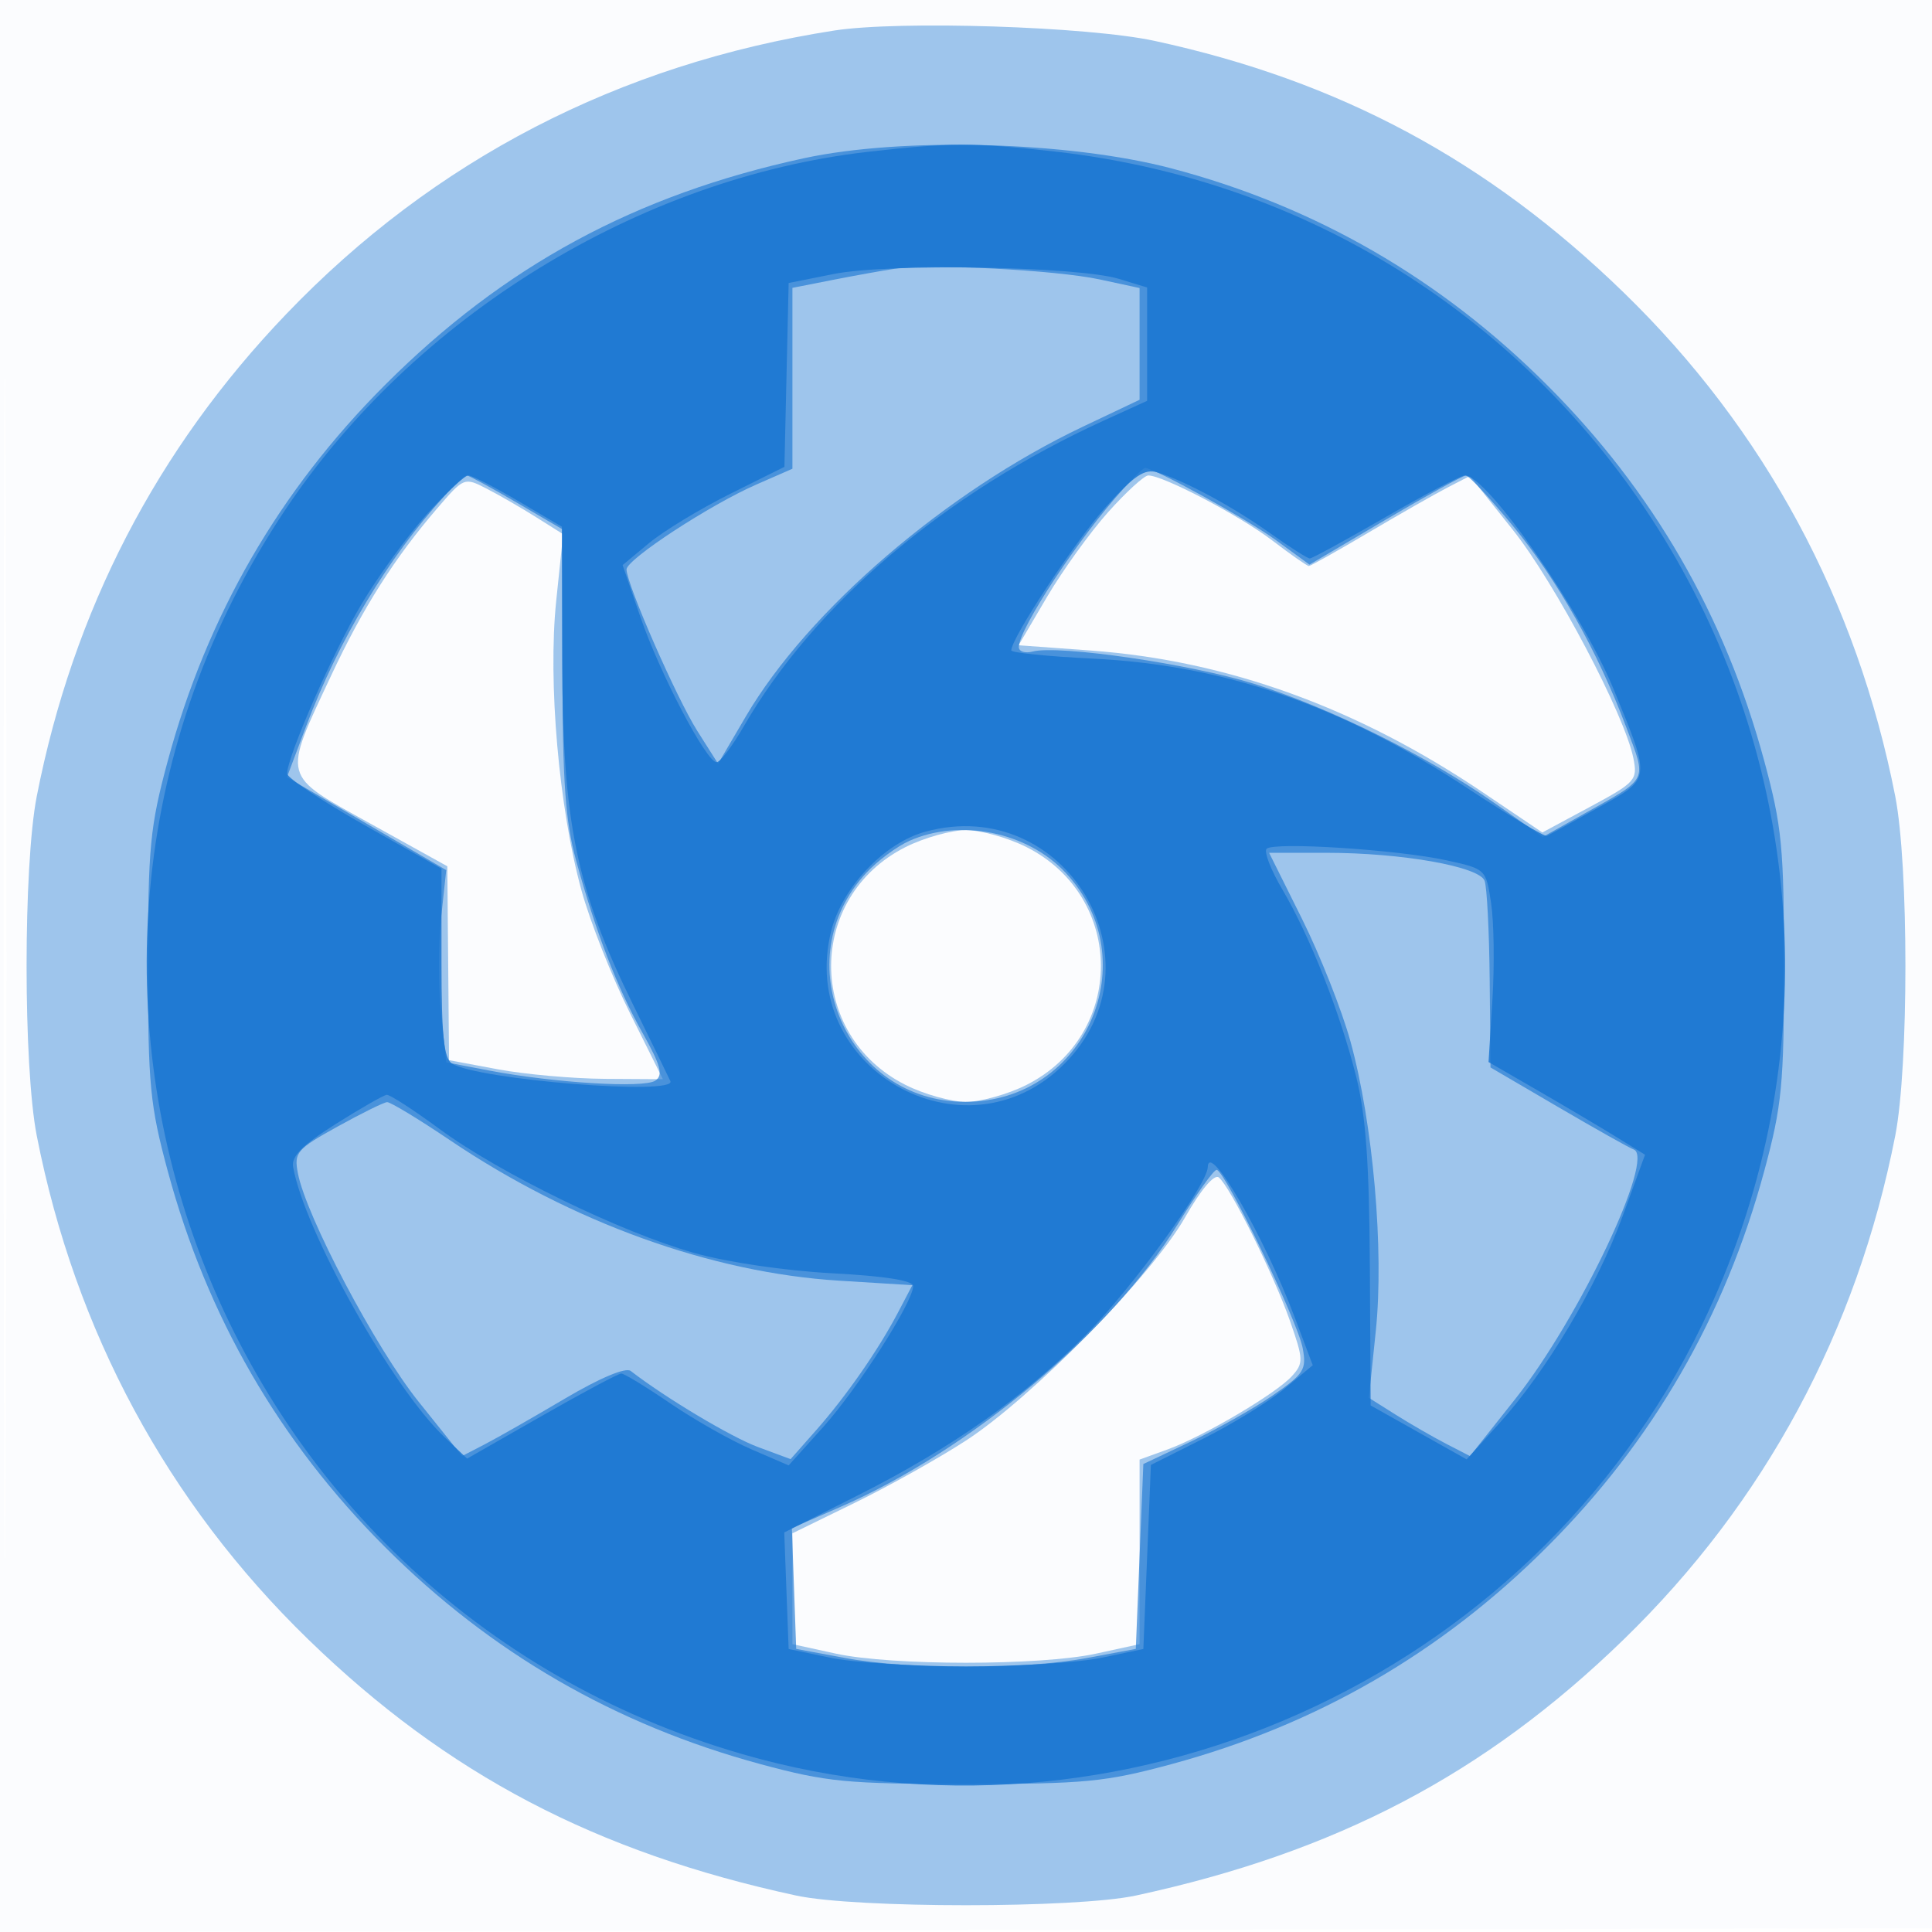
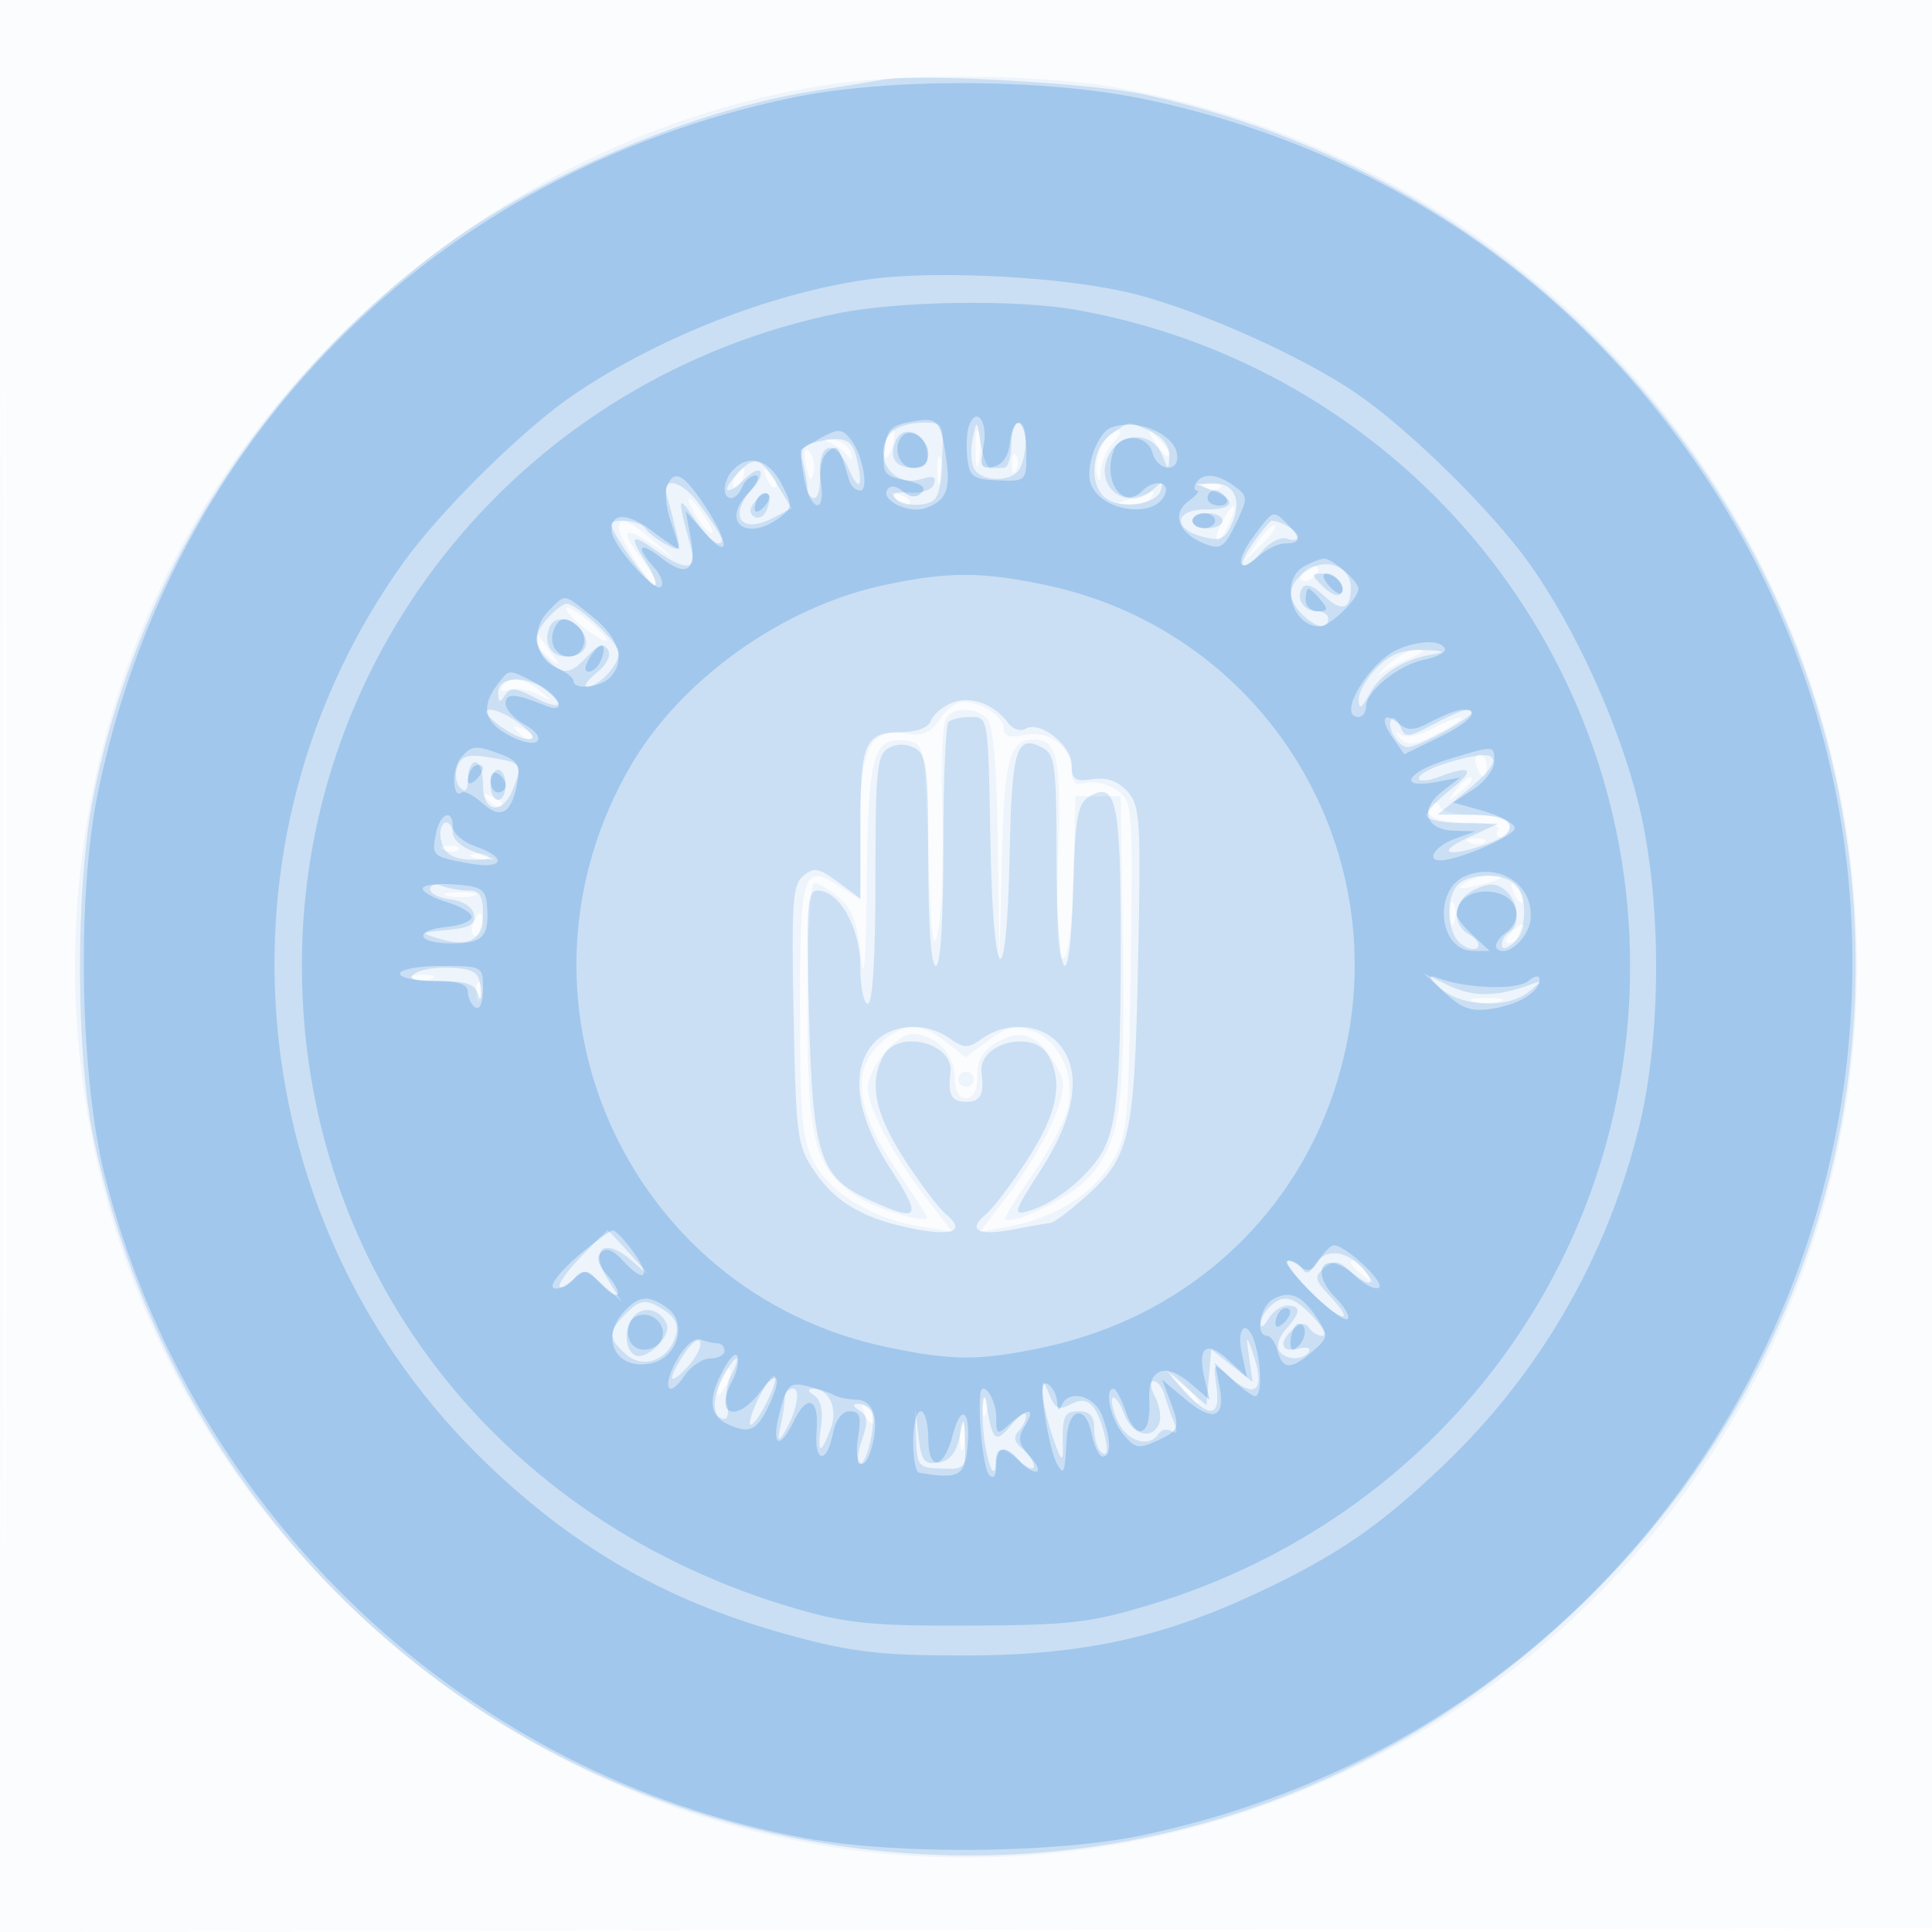
<svg xmlns="http://www.w3.org/2000/svg" width="256" height="256">
  <path fill-opacity=".016" d="M0 128.004v128.004l128.25-.254 128.25-.254.254-127.75L257.008 0H0v128.004m.485.496c0 70.4.119 99.053.265 63.672.146-35.38.146-92.98 0-128C.604 29.153.485 58.1.485 128.5" fill="#1976D2" fill-rule="evenodd" />
-   <path fill-opacity=".414" d="M110.5 4.051C82.037 8.492 57.508 21.188 37.936 41.608 20.753 59.537 9.701 80.895 4.873 105.5c-1.801 9.181-1.801 35.819 0 45 5.086 25.923 17.318 48.612 35.98 66.739 18.375 17.848 38.091 28.197 64.647 33.931 7.912 1.708 37.088 1.708 45 0 26.556-5.734 46.272-16.083 64.647-33.931 18.662-18.127 30.894-40.816 35.98-66.739 1.801-9.181 1.801-35.819 0-45-5.086-25.923-17.318-48.612-35.98-66.739-18.016-17.5-37.679-28.049-62.147-33.342-8.851-1.915-33.839-2.719-42.5-1.368M57.937 67.355c-5.675 6.602-9.848 13.179-14.046 22.136-6.475 13.818-6.675 13.065 5.205 19.652l10.177 5.643.114 12.846.113 12.847 6.5 1.214c3.575.667 9.951 1.235 14.169 1.26l7.669.047-4.359-8.75c-2.397-4.812-5.289-12.125-6.425-16.25-2.998-10.886-4.465-27.659-3.355-38.358l.919-8.858-3.559-2.242c-1.957-1.233-4.909-2.936-6.559-3.786-2.978-1.534-3.026-1.515-6.563 2.599m88.906.496c-2.389 2.669-6.038 7.731-8.111 11.25l-3.767 6.399 9.58.7c18.028 1.316 35.321 7.575 51.975 18.814l7.848 5.295 6.334-3.404c6.009-3.23 6.304-3.56 5.738-6.405-1.147-5.77-10.374-23.254-15.998-30.312l-5.672-7.12-3.002 1.552c-1.651.854-6.361 3.538-10.467 5.966-4.107 2.428-7.65 4.414-7.875 4.414-.225 0-2.416-1.532-4.869-3.404-4.319-3.297-14.43-8.596-16.402-8.596-.533 0-2.924 2.183-5.312 4.851M119.97 112.25c-13.123 6.629-13.123 24.871 0 31.5 2.45 1.238 6.063 2.25 8.03 2.25 1.967 0 5.58-1.012 8.03-2.25 13.123-6.629 13.123-24.871 0-31.5-2.45-1.237-6.063-2.25-8.03-2.25-1.967 0-5.58 1.013-8.03 2.25M157 161.354c-4.352 7.642-20.272 23.85-29 29.524-3.575 2.325-10.213 6.041-14.75 8.26l-8.25 4.033V217.858l5.75 1.254c7.405 1.615 27.095 1.615 34.5 0l5.75-1.254v-24.456l3.648-1.32c4.794-1.733 14.437-7.412 16.54-9.741 1.553-1.719 1.535-2.204-.269-7.341-2.19-6.233-7.905-17.753-9.416-18.979-.608-.493-2.383 1.609-4.503 5.333" fill="#1976D2" fill-rule="evenodd" />
-   <path fill-opacity=".633" d="M106.5 20.973c-22.292 4.83-39.705 14.257-55.488 30.039-14.029 14.03-23.57 30.536-28.774 49.782-2.363 8.739-2.625 11.45-2.625 27.206s.262 18.467 2.625 27.206c5.204 19.246 14.745 35.752 28.774 49.782 14.03 14.029 30.536 23.57 49.782 28.774 8.739 2.363 11.45 2.625 27.206 2.625s18.467-.262 27.206-2.625c19.246-5.204 35.752-14.745 49.782-28.774 14.029-14.03 23.57-30.536 28.774-49.782 2.363-8.739 2.625-11.45 2.625-27.206s-.262-18.467-2.625-27.206c-5.204-19.246-14.745-35.752-28.774-49.782-14.091-14.09-30.744-23.693-49.782-28.705-13.549-3.567-35.609-4.171-48.706-1.334m12 14.646c-1.65.25-5.362.92-8.25 1.489L105 38.142v23.97l-4.75 2.077c-6.192 2.707-17.255 9.944-17.232 11.273.035 1.995 6.648 17.075 9.379 21.388l2.754 4.349 3.674-6.267c8.243-14.057 26.562-29.805 44.666-38.396L151 52.973V38.166l-5.25-1.133c-5.812-1.255-22.567-2.124-27.25-1.414m30.364 29.131C143.041 71.129 135 83.305 135 85.744c0 .588.826.853 1.835.589 3.458-.904 21.048 1.663 29.357 4.284 10.03 3.165 22.999 9.592 31.774 15.747l6.466 4.535 5.534-3.108c8.572-4.815 8.255-4.157 5.513-11.444-3.799-10.092-9.099-19.497-15.061-26.725-3.004-3.642-5.79-6.614-6.19-6.605-.4.009-5.225 2.667-10.721 5.907l-9.993 5.89-4.507-3.286C165.275 68.808 152.92 62 151.716 62c-.188 0-1.472 1.237-2.852 2.75m-90 1C51.41 73.915 44.842 84.856 40.56 96.241l-2.536 6.741 10.552 6.155 10.552 6.156-.681 6.353c-.374 3.495-.372 9.226.004 12.737l.683 6.383 5.683 1.085c8.602 1.642 20.516 2.366 22.019 1.338 1.068-.73.728-1.998-1.686-6.301-3.395-6.053-6.18-13.281-8.819-22.888-1.413-5.145-1.79-10.397-1.808-25.188L74.5 70.123l-6.088-3.561C65.063 64.603 62.11 63 61.849 63c-.261 0-1.605 1.237-2.985 2.75m61.636 45.667c-1.65.737-4.209 2.632-5.686 4.211-10.782 11.526-2.66 30.372 13.089 30.372 15.938 0 24.142-18.76 13.283-30.373-5.038-5.388-13.972-7.206-20.686-4.21m52.021 10.333c2.397 4.813 5.289 12.125 6.425 16.25 2.998 10.886 4.465 27.659 3.355 38.358l-.919 8.858 3.559 2.242c1.957 1.233 4.972 2.97 6.7 3.861l3.141 1.62 5.984-7.548c8.468-10.679 18.616-32.069 15.696-33.084-.529-.184-5.012-2.704-9.962-5.6l-9-5.265-.109-11.634c-.061-6.398-.364-12.295-.675-13.105-.725-1.891-10.983-3.703-20.967-3.703h-7.587l4.359 8.75M44.704 149.289c-5.391 2.986-5.757 3.417-5.238 6.149 1.091 5.733 10.297 23.167 15.988 30.278l5.776 7.216 3.002-1.552c1.651-.854 6.432-3.58 10.625-6.059 4.62-2.731 8.054-4.175 8.714-3.664 4.628 3.577 13.301 8.762 16.873 10.086l4.316 1.6 3.37-3.816c3.99-4.517 8.242-10.633 10.867-15.629l1.893-3.603-9.695-.598c-16.92-1.046-35.444-7.731-51.57-18.613-4.144-2.796-7.893-5.066-8.33-5.045-.437.022-3.403 1.484-6.591 3.25m111.329 12.97c-8.786 14.244-27.564 29.962-44.73 37.44l-6.376 2.778.286 8.006.287 8.007 6.5 1.208c8.333 1.549 23.668 1.549 32 0l6.5-1.209.5-12.249.5-12.249 6.276-2.966c3.452-1.63 8.335-4.381 10.851-6.113 4.167-2.866 4.523-3.428 3.986-6.28-.682-3.621-10.343-23.636-11.403-23.623-.39.004-2.72 3.267-5.177 7.25" fill="#1976D2" fill-rule="evenodd" />
-   <path fill-opacity=".833" d="M115 20.118C84.682 23.586 54.789 41.994 37.68 67.73-3.021 128.953 27.51 211.9 98.296 232.413c50.062 14.507 104.459-9.792 127.215-56.827C258.3 107.81 214.472 28.41 139.666 20.069c-10.711-1.194-13.857-1.188-24.666.049m-4.5 16.181l-6 1.201-.28 12.178-.28 12.179-7.22 3.599c-3.971 1.98-8.795 4.91-10.72 6.51l-3.5 2.91 2.334 6.812C87.393 89.16 93.598 101 94.954 101c.471 0 2.089-2.137 3.596-4.75 9.336-16.183 26.726-30.955 47.7-40.518l5.75-2.621V38.094l-3.75-1.144c-5.437-1.658-30.556-2.091-37.75-.651m36.061 30.844C142.51 71.649 134 84.546 134 86.18c0 .31 4.838.799 10.75 1.087 17.603.858 33.113 6.239 49.915 17.316 5.371 3.542 10.015 6.322 10.319 6.178.304-.143 3.341-1.819 6.75-3.723 7.107-3.97 7.052-3.561 2.109-15.64C209.616 81.068 197.061 63 194.11 63c-.524 0-5.238 2.475-10.478 5.5-5.239 3.025-9.774 5.5-10.077 5.5-.303 0-2.689-1.521-5.303-3.38-4.927-3.505-11.193-6.882-14.883-8.021-1.702-.526-3.071.388-6.808 4.544m-90.026 1.029c-2.558 2.845-6.464 8.226-8.681 11.958-3.706 6.237-9.746 20.006-9.814 22.37-.016.55 4.581 3.611 10.216 6.803l10.244 5.802v12.483c0 9.611.322 12.681 1.398 13.348 3.467 2.146 29.807 4.253 28.929 2.314-.187-.412-2.439-5.025-5.004-10.25-7.445-15.161-9.276-24.064-9.326-45.352l-.043-17.851-5.771-3.399C65.508 64.529 62.522 63 62.048 63c-.474 0-2.955 2.328-5.513 5.172m66.085 42.031c-5.429 1.479-11.024 7.375-12.478 13.148C105.571 141.503 127.79 154.21 141 141c13.493-13.493.151-35.847-18.38-30.797m45.208 2.27c-.369.387.572 2.813 2.091 5.39 3.672 6.227 7.668 16.356 9.778 24.784 1.284 5.128 1.741 11.474 1.817 25.216l.102 18.364 6.362 3.573 6.361 3.573 4.296-4.745c6.263-6.918 12.985-18.203 16.375-27.493l2.965-8.125-3.737-2.311c-2.056-1.271-6.722-4.035-10.369-6.143l-6.63-3.832.513-8.233c.283-4.528.206-10.283-.17-12.79-.68-4.54-.702-4.561-5.882-5.699-6.478-1.422-22.966-2.478-23.872-1.529M44.5 148.928c-4.405 2.781-5.911 4.291-5.665 5.68 1.497 8.459 13.101 29.194 20.024 35.778l3.035 2.886 9.868-5.636c5.427-3.1 10.181-5.636 10.564-5.636.383 0 3.299 1.776 6.479 3.947 3.181 2.171 8.013 4.91 10.739 6.086l4.956 2.139 4.54-5.042c4.589-5.096 11.96-16.631 11.96-18.716 0-.736-3.755-1.33-10.75-1.701-6.206-.33-13.92-1.465-18.25-2.686-9.699-2.736-25.808-10.574-33.753-16.423-3.439-2.532-6.589-4.572-7-4.534-.411.039-3.447 1.775-6.747 3.858m115.533 5.738c-.066 2.336-10.026 16.03-16.166 22.227-8.065 8.141-17.827 15.013-30.159 21.23l-9.791 4.937.291 7.72.292 7.72 5.5 1.154c3.025.634 11.125 1.153 18 1.153s14.975-.519 18-1.153l5.5-1.154.5-12.195.5-12.195 7-3.515c3.85-1.934 8.675-4.906 10.723-6.605l3.722-3.09-2.347-6.236c-4.096-10.882-11.461-23.619-11.565-19.998" fill="#1976D2" fill-rule="evenodd" />
+   <path fill-opacity=".055" d="M110.5 11.109C67.882 17.25 29.957 49.181 16.078 90.607c-13.887 41.452-3.806 86.619 26.404 118.302 36.506 38.284 91.659 48.056 138.518 24.542C239.29 204.2 262.738 133.364 233.451 75c-16.8-33.478-48.553-56.95-85.836-63.452-9.475-1.652-27.239-1.863-37.115-.439M129.252 59.5c.011 2.2.216 2.982.455 1.738.239-1.244.23-3.044-.02-4s-.446.062-.435 2.262m-11.907-.957c-.326.849-.369 1.767-.096 2.04.274.273.737-.422 1.03-1.543.624-2.383-.069-2.751-.934-.497m28.627.509c-.604 1.129-.897 2.817-.651 3.75.33 1.255.477 1.129.563-.481.064-1.198.823-2.885 1.687-3.75.865-.864 1.106-1.571.536-1.571-.57 0-1.531.924-2.135 2.052m7.128-.347c.729 1.212 1.54 1.989 1.803 1.726.263-.263-.333-1.255-1.324-2.205-1.722-1.649-1.744-1.628-.479.479m-43.1-.037c.825.347 1.872 1.127 2.326 1.732.531.707.68.565.417-.4-.225-.825-1.271-1.605-2.326-1.732-1.347-.164-1.471-.045-.417.4m-3.175 3.006c.426 2.093.678 2.345.969.97.217-1.021-.043-2.293-.576-2.826-.626-.626-.766.031-.393 1.856m17.37.826c.02 1.65.244 2.204.498 1.231.254-.973.237-2.323-.037-3-.274-.677-.481.119-.461 1.769m9.884-.917c.048 1.165.285 1.402.604.605.289-.722.253-1.585-.079-1.917-.332-.332-.568.258-.525 1.312m-36.62 1.484c-.363.586-.445 1.281-.183 1.543s.743-.218 1.069-1.067c.676-1.762.1-2.072-.886-.476m4.105.226c.376.986.935 1.541 1.243 1.233.308-.307.001-1.114-.683-1.793-.988-.98-1.102-.865-.56.56m58.249 1.39c.721.289 1.584.253 1.916-.079.332-.332-.258-.568-1.312-.525-1.165.048-1.402.285-.604.604m-41.08 1.441c.679.684 1.486.991 1.793.683.308-.308-.247-.867-1.233-1.243-1.425-.542-1.54-.428-.56.56M150 66c-2.327.745-2.349.808-.309.9 1.205.055 2.469-.35 2.809-.9.34-.55.479-.955.309-.9A2527 2527 0 0 1 150 66m-58.03 1.944c.573 1.07 1.535 2.25 2.139 2.623.604.374.325-.501-.62-1.944-2.002-3.055-3.038-3.518-1.519-.679m69.984 1.142c-.614 1.147-.928 2.274-.697 2.504.23.23.932-.708 1.559-2.086 1.378-3.024.707-3.35-.862-.418M82 70.053c0 .579 1.125 2.709 2.5 4.732 1.375 2.024 2.49 3.237 2.478 2.697-.012-.54-.902-2.107-1.978-3.482-2.883-3.686-2.424-4.417 1.25-1.985l3.25 2.15-3-2.577c-3.226-2.772-4.5-3.207-4.5-1.535m84.606 1.795-1.894 2.652 2.338-2.222c1.287-1.222 2.139-2.416 1.894-2.652-.244-.237-1.296.763-2.338 2.222M172.5 76c-.34.55-.168 1 .382 1s1.278-.45 1.618-1c.34-.55.168-1-.382-1s-1.278.45-1.618 1m-97.469 4.674c.036.929 4.939 4.716 5.406 4.174.165-.191-.991-1.395-2.569-2.674-1.577-1.279-2.854-1.954-2.837-1.5M71 84.711c0 .574.787 1.662 1.75 2.417 1.619 1.269 1.64 1.222.283-.628-.807-1.1-1.594-2.187-1.75-2.417-.156-.229-.283.054-.283.628m112.757 3.539c-1.295 1.237-1.649 1.711-.785 1.053.863-.659 2.685-1.643 4.049-2.187 1.648-.658 1.911-1.01.785-1.053-.932-.034-2.754.95-4.049 2.187m-117.25 2.739c-.343.555.035.74.863.423.811-.312 2.521-.057 3.802.566 2.221 1.08 2.238 1.061.387-.423-2.224-1.781-4.167-1.999-5.052-.566m58.015 4.338c-1.152 1.757-2.219 2.224-4.362 1.91-4.998-.734-6.16 1.614-6.16 12.449v9.544l-2.581-1.691c-5.037-3.3-5.419-2.157-5.419 16.195 0 14.419.262 17.291 1.849 20.282 2.148 4.045 7.812 7.485 13.97 8.483l4.32.7-3.626-4.75c-4.382-5.741-7.513-11.689-7.513-14.274 0-2.599 3.751-7.175 5.881-7.175 2.968 0 5.619 2.678 5.619 5.675 0 1.844.521 2.825 1.5 2.825.995 0 1.5-.995 1.5-2.956 0-2.181.719-3.362 2.741-4.5 3.185-1.793 5.385-.884 7.693 3.178 1.263 2.223 1.233 3.048-.247 6.901-.925 2.408-3.519 6.796-5.765 9.753l-4.083 5.377 3.784-.71c5.997-1.125 10.982-4.17 13.526-8.262 2.253-3.624 2.364-4.7 2.669-25.927.31-21.649.27-22.179-1.815-23.639-1.173-.822-3.003-1.266-4.068-.988-1.448.379-1.935-.009-1.935-1.539 0-3.215-2.882-5.462-6.164-4.805-2.064.413-2.836.175-2.836-.873 0-1.578-2.978-3.51-5.411-3.51-.849 0-2.229 1.047-3.067 2.327m.8-.077c-.437.688-.649 6.31-.47 12.495.179 6.185-.052 13.16-.513 15.5-.665 3.374-.943 1.252-1.339-10.245-.499-14.457-.507-14.501-2.944-14.845-4.363-.616-5.043 1.839-5.203 18.786-.099 10.457-.351 13.639-.77 9.704-.476-4.467-1.179-6.304-2.964-7.75-1.287-1.042-2.741-1.895-3.23-1.895-.489 0-.888 7.313-.887 16.25.001 17.745.83 21.154 6.075 24.995 2.542 1.861 10.313 4.188 9.725 2.911-.166-.361-2.027-3.204-4.135-6.318-5.104-7.539-5.851-12.745-2.334-16.262 3.111-3.111 5.538-3.252 9.004-.525l2.607 2.05 3.033-2.242c2.472-1.828 3.539-2.064 5.775-1.277 3.5 1.231 5.628 5.581 4.824 9.865-.338 1.802-2.429 5.866-4.646 9.031-2.217 3.165-3.896 5.887-3.73 6.049.956.936 8.716-2.905 11.001-5.446 4.212-4.683 4.867-9.094 4.57-30.767L148.5 105.5h-6l-.284 10.75c-.182 6.886-.674 10.75-1.369 10.75-.746 0-.948-4.039-.647-12.948.455-13.454-.052-16.052-3.127-16.052-3.365 0-4.007 2.385-4.324 16.066l-.312 13.434-.219-15.55c-.147-10.496-.608-15.94-1.418-16.75-1.563-1.563-4.468-1.536-5.478.05m64.404 1.334c-1.525.828-3.325 1.194-4 .814-.923-.52-.945-.387-.092.539.89.966 1.963.793 5-.809 2.126-1.122 3.416-2.041 2.866-2.044-.55-.002-2.248.673-3.774 1.5m-120.993.54c.679.684 1.486.991 1.793.683.308-.308-.247-.867-1.233-1.243-1.425-.542-1.54-.428-.56.56m126.905 4.376c.317.825.753 1.5.969 1.5.216 0 .393-.675.393-1.5s-.436-1.5-.969-1.5c-.532 0-.709.675-.393 1.5m-2.766 3.25c-1.243 1.586-1.208 1.621.378.378.963-.755 1.75-1.543 1.75-1.75 0-.823-.821-.294-2.128 1.372m-128.139 1.374c.679.684 1.486.991 1.793.683.308-.308-.247-.867-1.233-1.243-1.425-.542-1.54-.428-.56.56m125.023.453c-1.448 1.448.507 2.423 4.862 2.423 2.745 0 4.259.39 3.882 1-.34.55-.141 1 .441 1s1.059-.675 1.059-1.5c0-1.107-1.157-1.5-4.417-1.5-2.429 0-4.576-.478-4.77-1.062-.195-.585-.671-.747-1.057-.361m5.057 5.106c.721.289 1.584.253 1.916-.079.332-.332-.258-.568-1.312-.525-1.165.048-1.402.285-.604.604m-136 1c.721.289 1.584.253 1.916-.079.332-.332-.258-.568-1.312-.525-1.165.048-1.402.285-.604.604m4 1c.721.289 1.584.253 1.916-.079.332-.332-.258-.568-1.312-.525-1.165.048-1.402.285-.604.604M194 117.046c-1.095.741-.691.834 1.5.344 3.677-.823 4.475-1.395 1.917-1.375-1.054.009-2.592.472-3.417 1.031m6.564 1.247c.376.986.935 1.541 1.243 1.233.308-.307.001-1.114-.683-1.793-.988-.98-1.102-.865-.56.56m-141.314.396c.962.252 2.538.252 3.5 0 .962-.251.175-.457-1.75-.457s-2.712.206-1.75.457M192.158 121c0 1.375.227 1.938.504 1.25.278-.687.278-1.812 0-2.5-.277-.687-.504-.125-.504 1.25m-129.52 1.5c-.316.825-.139 1.5.393 1.5.533 0 .969-.675.969-1.5s-.177-1.5-.393-1.5c-.216 0-.652.675-.969 1.5m137.573 1.101c-.71.769-.849 1.399-.309 1.399 1.038 0 2.541-1.902 1.948-2.466-.192-.183-.93.297-1.639 1.067M54.75 129.662c.688.278 1.813.278 2.5 0 .688-.277.125-.504-1.25-.504s-1.937.227-1.25.504m8.329 1.921c.048 1.165.285 1.402.604.605.289-.722.253-1.585-.079-1.917-.332-.332-.568.258-.525 1.312m132.171 1.106c.963.252 2.537.252 3.5 0 .963-.251.175-.457-1.75-.457s-2.713.206-1.75.457M127 143c0 .55.45 1 1 1s1-.45 1-1-.45-1-1-1-1 .45-1 1m52 24.378c0 .207.787.995 1.75 1.75 1.586 1.243 1.621 1.208.378-.378-1.307-1.666-2.128-2.195-2.128-1.372m-83.376 15.161c-.965 2.514-.681 3.163.498 1.136.584-1.004.851-2.036.593-2.293-.257-.258-.749.263-1.091 1.157M156.5 184c.995 1.1 2.035 2 2.31 2 .275 0-.315-.9-1.31-2-.995-1.1-2.035-2-2.31-2-.275 0 .315.9 1.31 2m-26.421 2.583c.048 1.165.285 1.402.604.605.289-.722.253-1.585-.079-1.917-.332-.332-.568.258-.525 1.312m-15.515.71c.376.986.935 1.541 1.243 1.233.308-.307.001-1.114-.683-1.793-.988-.98-1.102-.865-.56.56m12.631 3.207c.02 1.65.244 2.204.498 1.231.254-.973.237-2.323-.037-3-.274-.677-.481.119-.461 1.769" fill="#1976D2" fill-rule="evenodd" />
+   <path fill-opacity=".169" d="M117 10.559c-1.375.236-5.65.934-9.5 1.551-15.649 2.508-35.527 10.932-48.803 20.681-23.751 17.442-40.633 43.992-46.353 72.897-2.357 11.911-2.332 33.85.051 45.108 9.002 42.532 39.061 76.279 79.521 89.278 42.565 13.674 87.497 2.763 119.209-28.949 39.868-39.868 46.162-101.362 15.15-148.014-17.237-25.931-43.897-43.975-74.784-50.618-6.918-1.488-29.665-2.764-34.491-1.934m1.2 46.641c-2.901 2.901-.052 7.522 3.87 6.278 1.583-.503 2.038-.323 1.689.667-.275.781-1.664 1.266-3.278 1.145-1.948-.146-2.483.108-1.757.834.575.575 2.11.895 3.411.711 2.097-.297 2.399-.93 2.667-5.585.298-5.177.263-5.25-2.55-5.25-1.568 0-3.392.54-4.052 1.2m10.666.985c-.31 1.477-.196 3.277.254 4 1.114 1.79 5.222 1.665 6.06-.185 1.047-2.311.937-6-.18-6-.55 0-1 1.35-1 3s-.45 3-1 3-1.338.018-1.75.039c-.412.022-.991-1.441-1.285-3.25-.528-3.251-.541-3.258-1.099-.604m18.357-.628c-2.567 1.798-3.01 6.545-.783 8.393 1.902 1.579 6.786.949 7.358-.95.365-1.211.196-1.259-.873-.25-3.385 3.194-8.017-.059-6.093-4.28 1.491-3.274 5.855-3.408 7.137-.22.871 2.167.907 2.173.968.161.039-1.306-.892-2.525-2.484-3.25-3.115-1.42-2.581-1.46-5.23.396m-28.6.984c-.845 2.2.067 3.459 2.506 3.459 1.51 0 1.931-.557 1.691-2.24-.383-2.682-3.31-3.532-4.197-1.219m-10.966.166c-1.331.343-1.682 1.075-1.263 2.634.318 1.188.585 2.722.592 3.409.008.688.418 1.25.911 1.25.494 0 .832-1.415.75-3.143-.204-4.351 2.059-4.761 3.825-.694 1.466 3.375 2.006 2.224.898-1.913-.586-2.187-1.871-2.533-5.713-1.543M97.5 63c-2.116 2.339-1.087 2.73 1.19.452 2.14-2.139 3.021-.895.971 1.371-3.202 3.537-1.483 6.004 2.679 3.844l2.548-1.322-1.929-3.172C100.703 60.463 99.944 60.3 97.5 63m-9.115 2.75c.286.963.827 3.036 1.203 4.608.635 2.655.536 2.779-1.397 1.744-1.144-.612-2.356-1.56-2.694-2.107C84.87 68.98 81 68.573 81 69.521c0 1.107 5.319 8.494 5.782 8.031.269-.269-.247-1.613-1.147-2.986-2.347-3.582-2.033-3.986 1.269-1.634 3.85 2.741 5.498 2.677 4.705-.182-1.929-6.952-1.882-7.419.409-4 1.198 1.787 2.611 3.25 3.139 3.25 1.042 0 .553-1.014-2.531-5.25-2.253-3.095-5.06-3.757-4.241-1m72.365-.719c3.245 1.304 2.766 2.49-1 2.479-4.102-.013-4.417 2.534-.446 3.596 2.358.631 2.976.374 3.882-1.614 1.438-3.156.397-5.506-2.405-5.429l-2.281.064 2.25.904m-60.656 1.356c-.818.985-.86 1.639-.135 2.087.58.359 1.333-.07 1.672-.954.844-2.2-.084-2.884-1.537-1.133M158 69c0 .55.9 1 2 1s2-.45 2-1-.9-1-2-1-2 .45-2 1m8 3c-2.418 3.395-1.387 4.101 1.339.917.981-1.146 2.431-1.835 3.223-1.532.791.304 1.438.164 1.438-.309 0-.721-2.294-2.076-3.514-2.076-.192 0-1.311 1.35-2.486 3m7.155 3.604c-2.553 1.788-2.741 3.667-.584 5.825C174.354 83.212 176 83.486 176 82c0-.55-.648-1-1.441-1-1.806 0-2.89-1.656-2.013-3.075.429-.694 1.452-.336 2.884 1.009 2.363 2.22 3.57 1.86 3.57-1.065 0-2.8-3.272-4.067-5.845-2.265m2.107 2.086c.93.93 1.971 1.41 2.314 1.067.985-.984-.526-2.757-2.349-2.757-1.527 0-1.524.132.035 1.69M72.655 81.829c-2.066 2.283-2.086 3.597-.084 5.6 2.07 2.069 2.967 1.984 5.285-.504 1.432-1.538 2.131-1.755 2.698-.838.465.753-.124 1.956-1.506 3.075C77.8 90.173 77.246 91 77.818 91 79.298 91 82 88.104 82 86.517 82 85.169 76.51 80 75.078 80c-.422 0-1.513.823-2.423 1.829m.099 1.421c-.75 2.042.284 3.75 2.27 3.75 2.479 0 3.433-1.744 1.94-3.544-1.483-1.786-3.591-1.889-4.21-.206m109.701 5.205c-1.35 1.35-2.437 3.262-2.415 4.25.031 1.39.352 1.222 1.421-.744 1.491-2.739 4.559-4.638 8.539-5.283 1.704-.277 1.292-.449-1.295-.542-2.814-.101-4.431.499-6.25 2.319M66.015 91.75c.012 1.351.21 1.443.868.406.703-1.11 1.399-1.062 3.984.275 3.384 1.75 4.225 1.118 1.383-1.039-2.592-1.967-6.253-1.757-6.235.358m60.213 1.344c-1.25.472-2.536 1.544-2.857 2.382-.355.925-1.84 1.524-3.778 1.524-4.981 0-5.593 1.338-5.593 12.23v9.83l-2.958-2.187c-2.537-1.876-3.192-1.994-4.595-.829-1.426 1.183-1.593 3.571-1.292 18.482.329 16.335.46 17.293 2.845 20.794 2.804 4.117 6.704 6.312 13.461 7.574 4.964.927 6.485.127 3.855-2.031-.913-.75-3.383-4.02-5.489-7.268-3.889-6.001-4.719-10.06-2.792-13.661 1.948-3.639 9.448-1.752 8.907 2.242-.386 2.851.138 3.824 2.058 3.824s2.444-.973 2.058-3.824c-.541-3.994 6.959-5.881 8.907-2.242 1.927 3.601 1.097 7.66-2.792 13.661-2.106 3.248-4.576 6.518-5.489 7.268-2.585 2.121-1.14 2.956 3.544 2.05 2.35-.454 4.594-.845 4.987-.869.394-.024 2.373-1.499 4.399-3.278 6.149-5.399 6.7-7.781 7.183-31.061.397-19.149.285-20.956-1.41-22.83-1.257-1.389-2.723-1.906-4.614-1.628-2.346.344-2.773.052-2.773-1.897 0-2.609-4.246-5.934-6.108-4.783-.658.406-1.689.069-2.294-.751-1.853-2.513-4.921-3.646-7.37-2.722M66 96c1.375 1.076 3.175 1.956 4 1.956.992 0 .654-.662-1-1.956-1.375-1.076-3.175-1.956-4-1.956-.992 0-.654.662 1 1.956m123.847.018c-3.299 1.743-3.713 1.773-4.273.313-.342-.89-.846-1.392-1.121-1.117-.887.887.718 3.786 2.097 3.786 1.354 0 8.45-3.862 8.45-4.599 0-.776-1.536-.294-5.153 1.617m-64.18-.351c-.367.366-.667 7.791-.667 16.5 0 9.889-.375 15.833-1 15.833-.619 0-1-5.322-1-13.965 0-12.354-.205-14.074-1.776-14.915-1.126-.603-2.406-.598-3.5.014-1.523.853-1.724 2.882-1.724 17.416 0 10.3-.374 16.45-1 16.45-.55 0-1-2.189-1-4.865 0-5.205-2.768-10.135-5.69-10.135-1.347 0-1.491 2.08-1.122 16.25.495 18.984 1.402 21.753 8.128 24.807 6.547 2.972 6.922 2.379 2.662-4.212-4.682-7.244-5.407-13.416-1.978-16.845 2.393-2.393 6.715-2.588 9.777-.443 2.012 1.409 2.434 1.409 4.446 0 3.062-2.145 7.384-1.95 9.777.443 3.442 3.442 2.705 9.599-2.027 16.921-3.666 5.672-3.823 6.172-1.75 5.573 3.132-.906 6.77-3.604 9.141-6.78 2.592-3.471 3.139-8.602 3.138-29.41-.002-18.216-.633-20.97-4.28-18.675-1.421.895-1.772 2.942-2.006 11.727-.424 15.916-2.216 13.231-2.216-3.321 0-12.435-.198-14.07-1.804-14.93-3.542-1.895-4.127-.015-4.416 14.189-.398 19.477-2.209 17.852-2.555-2.292-.274-15.969-.279-16.002-2.583-16.002-1.27 0-2.609.3-2.975.667m-65.052 5.893c-.374.976-.216 2.239.352 2.807.711.711 1.033.346 1.033-1.167 0-1.21.45-2.2 1-2.2s1 1.35 1 3c0 3.821 2.647 4.057 4.053.361 1.209-3.181 1.114-3.297-3.281-4.011-2.736-.444-3.621-.186-4.157 1.21m130.635-.313c-1.787.573-3.25 1.416-3.25 1.873 0 .457 1.154.392 2.565-.145 4.41-1.676 5.063-1.053 1.685 1.609-1.787 1.408-3.25 2.978-3.25 3.488 0 .511 2.137.961 4.75 1.002l4.75.074-4 1.852c-4.37 2.023-2.702 2.664 2.351.902 4.926-1.717 4.04-3.896-1.601-3.936l-4.75-.033 3.75-3.064c5.706-4.661 4.559-6.047-3-3.622M65 104c0 1.1.45 2 1 2s1-.9 1-2-.45-2-1-2-1 .9-1 2m-6.639 6.75c.182 2.292 1.567 3.234 4.639 3.156l2.5-.064-2.75-1.004c-1.513-.553-2.75-1.642-2.75-2.421 0-.779-.4-1.417-.889-1.417s-.826.787-.75 1.75M193.2 117.2c-1.686 1.686-1.494 6.311.324 7.82.838.696 1.847.942 2.242.547.394-.394-.066-1.156-1.024-1.692-2.548-1.425-2.149-4.732.728-6.043 1.889-.861 2.831-.827 4 .143 1.732 1.437 2.035 4.595.53 5.525-.55.34-1 1.097-1 1.681 0 .671.554.604 1.5-.181 1.798-1.492 1.976-6.124.3-7.8-1.547-1.547-6.053-1.547-7.6 0m-136.2.627c0 .572 1.234 1.183 2.741 1.357 1.609.185 2.874 1.013 3.061 2.002.246 1.297-.558 1.767-3.491 2.037-3.694.34-3.727.376-1.063 1.172 3.97 1.186 5.752.144 5.752-3.364 0-2.321-.449-3.031-1.918-3.031-1.055 0-2.63-.273-3.5-.607-.87-.334-1.582-.139-1.582.434m-2 11.147c-1.105.733-.269.999 3.177 1.011 3.585.011 4.795.423 5.184 1.765.294 1.011.43.694.324-.75-.155-2.099-.747-2.542-3.685-2.761-1.925-.144-4.175.187-5 .735m135.861 1.977c2.858 2.481 8.928 2.724 11.698.467 1.913-1.559 1.913-1.571-.059-.858-4.324 1.563-7.378 1.559-10.618-.015l-3.382-1.644 2.361 2.05M77.015 166.485c-1.858 1.917-3.136 3.728-2.839 4.024.296.297 1.121-.162 1.832-1.018 1.154-1.392 1.564-1.314 3.841.726l2.55 2.283-1.793-2.857c-2.611-4.163-.573-5.845 3.131-2.583 2.687 2.366 2.683 2.344-.174-.814-1.615-1.785-2.99-3.246-3.054-3.246-.064 0-1.637 1.568-3.494 3.485m97.173 1.143c-.623 1.114-1.132 1.272-1.609.5-.383-.62-1.212-1.128-1.841-1.128s.606 1.792 2.744 3.982c4.055 4.153 6.51 4.767 2.655.664-1.966-2.093-2.037-2.484-.652-3.634 1.282-1.063 1.868-1.002 3.362.35 2.56 2.317 3.826 2.039 1.653-.362-2.19-2.42-5.071-2.589-6.312-.372m-91.165 6.349c-2.508 2.508-2.522 3.261-.106 5.448 2.145 1.941 5.337.96 6.469-1.987.749-1.953.132-3.091-2.419-4.456-1.501-.803-2.363-.586-3.944.995m85.177-.777c-.66.66-1.186 1.673-1.17 2.25.017.578.489.263 1.05-.7s1.672-1.75 2.47-1.75c1.878 0 1.835.918-.148 3.108-.879.971-1.302 2.244-.941 2.829.803 1.3 3.216 1.395 3.981.156.309-.498-.34-.671-1.441-.383-2.312.605-2.654-.923-.59-2.636.965-.801 1.616-.839 2.059-.123.356.577 1.15 1.049 1.763 1.049.614 0 .059-1.125-1.233-2.5-2.606-2.774-4.011-3.089-5.8-1.3m-84.078 1.078c-1.419 1.419-1.453 4.4-.059 5.261 1.444.893 4.928-2.399 4.292-4.056-.727-1.896-2.919-2.519-4.233-1.205m6.582 5.05c-2.334 3.564-2.142 4.519.368 1.825 1.139-1.223 1.906-2.719 1.704-3.325-.202-.605-1.134.07-2.072 1.5m74.797.485.474 3.313-2.737-2.163-2.738-2.163-.317 3.712-.317 3.711-2.683-2.362-2.683-2.361 2.424 2.75c3.288 3.729 4.843 3.547 4.267-.5-.451-3.167-.413-3.205 1.502-1.5 3.763 3.352 5.089 2.015 3.221-3.25-.769-2.168-.824-2.06-.413.813m-69.838 2.937c-1.386 2.745-1.23 5.25.327 5.25.452 0 .599-.854.326-1.898-.272-1.044.01-2.844.629-4 .619-1.156.896-2.102.616-2.102s-1.134 1.238-1.898 2.75m4.937 2.35c-.885 1.774-1.415 3.418-1.178 3.655.237.237 1.172-1.003 2.078-2.755.906-1.752 1.436-3.397 1.178-3.655s-1.193.981-2.078 2.755m37.54-.6c.008 1.1.631 3.8 1.385 6 1.023 2.985 1.356 3.365 1.312 1.5-.104-4.454.132-5 2.163-5 1.454 0 2 .667 2 2.441 0 1.343.468 2.73 1.04 3.084.682.421.807-.333.362-2.191-1.029-4.301-2.271-5.474-4.523-4.269-1.567.838-2.077.609-2.832-1.271-.82-2.044-.919-2.076-.907-.294m14.902.578c.612 1.143.866 2.718.566 3.5-.891 2.323-3.582 1.62-4.661-1.217-.552-1.451-1.232-2.409-1.512-2.129-.281.28.029 1.693.688 3.139 1.198 2.629 4.203 3.529 5.387 1.613.346-.559 1.124-.71 1.729-.336.745.46.847.061.317-1.234a43.866 43.866 0 0 1-1.286-3.664c-.277-.963-.917-1.75-1.422-1.75-.505 0-.418.935.194 2.078m-49.056.172c-.007.688-.263 2.375-.568 3.75-.405 1.823-.299 2.094.392 1 1.685-2.666 2.383-6 1.257-6-.587 0-1.073.563-1.081 1.25m3.894-.345c.877.555 1.213 2.006.923 3.984-.558 3.8-.086 3.986 1.243.489 1.043-2.742-.153-5.393-2.418-5.363-.651.009-.545.385.252.89m22.326 2.595c-.066 4.036 1.574 9.984 1.724 6.25.087-2.185.905-2.209 3.241-.095 1.006.91 1.829 1.19 1.829.622 0-.567-.694-1.608-1.542-2.312-1.07-.888-1.224-1.599-.5-2.323.573-.573 1.027-1.515 1.009-2.092-.019-.578-.915.008-1.993 1.301-2.068 2.482-2.465 2.138-3.289-2.851-.25-1.517-.439-.928-.479 1.5m-16.321-.592c1.094.693 1.157 1.531.302 3.985-.596 1.709-.713 3.107-.26 3.107 1.02 0 2.269-5.874 1.51-7.103-.305-.493-1.091-.89-1.746-.882-.778.01-.711.319.194.893m7.496 3.592c.113 3.8.282 4.005 3.369 4.1 3.104.096 3.245-.062 3.132-3.5-.118-3.573-.123-3.577-.757-.6-.439 2.067-1.316 3.097-2.817 3.311-1.854.265-2.245-.258-2.613-3.5l-.433-3.811.119 4" fill="#1976D2" fill-rule="evenodd" />
+   <path fill-opacity=".224" d="M104.785 12.978c-47.227 9.959-82.118 44.951-91.82 92.088-2.82 13.706-2.377 37.722.938 50.797 11.431 45.083 47.998 79.588 92.976 87.733 12.17 2.203 33.147 1.996 44.621-.441 87.958-18.682 123.745-123.477 65.518-191.853-16.6-19.494-39.702-32.939-65.701-38.237-13.256-2.702-33.947-2.74-46.532-.087m10.276 24.041C102.276 38.808 87.195 44.715 76 52.32c-6.641 4.511-17.612 15.327-22.572 22.252-26.468 36.952-21.675 88.043 11.21 119.489 11.935 11.412 24.133 18.292 40.159 22.65 8.137 2.212 11.801 2.64 22.703 2.651 15.476.016 26.22-2.26 39.05-8.273 10.592-4.963 16.27-8.86 24.812-17.028 12.71-12.155 21.552-27.461 25.81-44.684 3.036-12.28 3.025-30.279-.025-42.754-2.59-10.594-8.449-23.498-14.514-31.967-5.096-7.114-15.976-17.809-22.96-22.568-7.153-4.875-20.574-10.889-29.258-13.11-8.95-2.289-26.174-3.243-35.354-1.959M111 41.522c-41.441 8.504-71 44.467-71 86.382 0 40.217 25.912 73.862 65.711 85.324 6.593 1.898 10.092 2.232 22.789 2.174 13.345-.061 15.993-.369 24-2.794C190.52 201.094 216 167.144 216 128c0-42.807-30.921-79.419-73.434-86.949-7.94-1.406-23.553-1.174-31.566.471m9.5 14.408c-2.509.484-3.051 1.112-3.314 3.837-.284 2.943-.013 3.318 2.812 3.883 2.126.425 2.8.952 2.107 1.645-.694.694-1.486.634-2.474-.186-.932-.774-1.674-.848-2.07-.208-.877 1.419 2.94 3.223 5.117 2.418 2.762-1.021 3.315-2.438 2.662-6.819-.737-4.947-1.102-5.291-4.84-4.57m7.918.422c-.312.814-.421 2.755-.243 4.314.289 2.518.743 2.851 4.075 2.984 3.718.149 3.75.117 3.75-3.75 0-4.428-1.702-5.331-2.184-1.159-.201 1.745-1.005 2.873-2.211 3.102-1.625.308-1.808-.077-1.283-2.703.633-3.165-.898-5.408-1.904-2.788m18.767.332c-1.739.696-3.377 5.136-2.691 7.296 1.196 3.769 8.58 4.876 9.882 1.482.643-1.676-1.462-1.976-3.009-.429-2.628 2.628-5.348-1.314-3.76-5.451.872-2.272 4.477-1.977 5.103.418.598 2.285 3.29 2.741 3.29.557 0-2.937-5.316-5.273-8.815-3.873M108.5 58.178c-1.1.614-2.142 1.23-2.314 1.367-.173.138-.011 1.872.361 3.853.814 4.342 2.867 4.877 2.237.583-.261-1.776.099-3.469.875-4.113 1.308-1.085 1.502-.826 2.906 3.882.205.688.845 1.25 1.423 1.25 1.192 0 .309-4.772-1.248-6.75-1.187-1.507-1.657-1.515-4.24-.072m11.098-.442C118.163 59.17 119.093 62 121 62c1.296 0 2-.667 2-1.893 0-1.899-2.283-3.491-3.402-2.371M97.2 62.2c-1.404 1.404-1.598 3.8-.307 3.8.491 0 1.152-.675 1.469-1.5.316-.825 1.118-1.5 1.781-1.5.663 0 .18 1.092-1.073 2.426-3.593 3.824-.078 6.412 4.251 3.13 1.7-1.289 1.715-1.585.224-4.468-1.652-3.196-4.261-3.972-6.345-1.888m-8.834 2.287c-.314.819-.074 2.911.532 4.65C89.504 70.876 90 72.479 90 72.7c0 .221-1.556-.785-3.457-2.235-3.344-2.551-5.572-2.614-5.516-.156.041 1.83 5.722 8.276 6.557 7.441.405-.406-.01-1.563-.923-2.573-2.546-2.812-1.974-3.568.957-1.263 3.39 2.667 4.729 1.752 3.9-2.667l-.661-3.524 2.54 2.888c3.338 3.796 3.318 1.427-.03-3.632-2.809-4.245-4.084-4.88-5.001-2.492M158.5 64c-.34.55-.28 1 .132 1 .413 0-.123.649-1.191 1.441-2.308 1.714-1.198 4.365 2.384 5.69 1.912.707 2.471.317 3.932-2.748 1.634-3.427 1.626-3.63-.218-4.978-2.257-1.65-4.174-1.804-5.039-.405m-57.833 1.667c-.367.366-.667 1.131-.667 1.7 0 .626.466.567 1.183-.15.651-.651.951-1.416.667-1.7-.284-.284-.817-.217-1.183.15M160 66c0 .55.702 1 1.559 1s1.281-.45.941-1c-.34-.55-1.041-1-1.559-1s-.941.45-.941 1m-2 3c0 .55.675 1 1.5 1s1.5-.45 1.5-1-.675-1-1.5-1-1.5.45-1.5 1m8.1 2.079c-2.556 3.456-2.089 5.126.723 2.582 1.009-.914 2.587-1.661 3.506-1.661 2.046 0 2.113-.701.242-2.571-1.886-1.887-1.845-1.902-4.471 1.65m6.65 4.001c-3.207 1.868-1.615 7.92 2.083 7.92 1.406 0 5.167-3.638 5.167-4.998 0-.988-3.481-4.008-4.579-3.972-.506.017-1.708.489-2.671 1.05M117 77.563c-13.295 2.871-26.697 12.418-33.337 23.749-18.059 30.815-.938 69.866 33.837 77.181 8.741 1.839 12.244 1.844 20.787.034 18.353-3.889 32.752-16.622 38.521-34.065 9.781-29.572-7.955-60.57-38.308-66.955-8.507-1.789-13.01-1.778-21.5.056m59.02-.039c.696.838 1.471 1.318 1.723 1.067.693-.694-.716-2.591-1.924-2.591-.664 0-.588.574.201 1.524M173 79.5c0 .825.73 1.5 1.622 1.5 1.329 0 1.398-.271.378-1.5-.685-.825-1.415-1.5-1.622-1.5-.208 0-.378.675-.378 1.5M72.669 80.97c-2.362 2.389-1.807 6.25 1.081 7.517 1.237.543 2.25 1.331 2.25 1.75 0 1.205 3.475.888 4.8-.437 2.144-2.144 1.282-5.234-2.247-8.05-4.007-3.197-3.552-3.137-5.884-.78m.711 2.482c-.697 1.815.315 3.548 2.072 3.548 1.825 0 2.644-2.504 1.27-3.878-1.523-1.523-2.674-1.41-3.342.33m4.824 3.593c-.773 1.238-.839 1.955-.181 1.955.572 0 1.306-.694 1.632-1.543.9-2.346-.072-2.621-1.451-.412m107.184-1.065C181.47 87.563 177.028 95 180 95c.55 0 1-.597 1-1.326 0-2.109 4.307-5.585 7.782-6.28 1.752-.351 2.941-1.033 2.643-1.516-.667-1.078-3.222-1.035-6.037.102M66.245 90.25c-2.527 3.159-2.255 5.226.928 7.043 1.763 1.007 3.519 1.415 4.004.93.485-.485-.242-1.455-1.657-2.212-1.386-.742-2.52-2-2.52-2.797 0-1.421 1.285-1.353 5.25.28 2.993 1.231 1.954-1.337-1.2-2.968-3.561-1.841-3.553-1.841-4.805-.276m123.438 5.357c-2.225 1.206-3.123 1.273-4.274.317-2.111-1.752-2.612-.659-.85 1.856l1.512 2.159 4.465-2.169c4.314-2.096 5.793-3.813 3.214-3.73-.687.022-2.518.727-4.067 1.567M61.04 100.452c-1.197 1.442-1.09 5.506.119 4.548.347-.275 1.589.367 2.76 1.426 2.453 2.221 3.889 1.361 4.64-2.779.396-2.183.007-2.862-2.102-3.663-3.416-1.299-3.992-1.249-5.417.468m130.71.21c-5.429 1.662-6.576 3.935-1.5 2.971l3.25-.618-2.406 1.865c-3.055 2.367-2.204 5.09 1.625 5.199l2.781.079-2.75 1.004c-2.536.927-3.835 2.838-1.928 2.838 2.502 0 10.214-3.391 9.895-4.35-.208-.622-2.128-1.622-4.268-2.223l-3.891-1.091 2.721-1.783c1.497-.981 2.721-2.631 2.721-3.668 0-2.161.073-2.158-6.25-.223m-129.083 1.005c-.367.366-.667 1.131-.667 1.7 0 .626.466.567 1.183-.15.651-.651.951-1.416.667-1.7-.284-.284-.817-.217-1.183.15M65 103.441c0 .857.45 1.559 1 1.559s1-.423 1-.941-.45-1.219-1-1.559c-.55-.34-1 .084-1 .941m-7.249 7.083c-.559 2.92-.475 2.992 4.499 3.89 4.512.814 5.037-.77.75-2.264-1.65-.575-3-1.744-3-2.598 0-2.518-1.725-1.772-2.249.972m136.529 5.505c-4.457 1.775-3.682 9.971.944 9.971h2.153l-2.188-2.039c-1.204-1.121-2.182-2.359-2.174-2.75.044-2.041 1.999-3.337 4.585-3.041 3.451.395 4.501 3.552 1.832 5.504-.982.718-1.46 1.632-1.061 2.03 1.222 1.223 4.112-1.265 4.421-3.806.55-4.509-4.018-7.658-8.512-5.869M56 117.736c0 .468 1.462 1.281 3.25 1.807s3.25 1.407 3.25 1.957-1.462 1.141-3.25 1.313c-4.574.441-4.06 2.187.643 2.187 4.118 0 4.951-.898 4.64-5-.165-2.181-.72-2.539-4.361-2.807-2.295-.17-4.172.075-4.172.543M53 129c0 .55 2.025 1 4.5 1 3.251 0 4.5.4 4.5 1.441 0 .793.45 1.719 1 2.059.583.361 1-.656 1-2.441 0-3.041-.032-3.059-5.5-3.059-3.025 0-5.5.45-5.5 1m138.425 2.515c2.37 2.18 3.572 2.585 6.339 2.136 3.606-.585 6.236-2.228 6.236-3.896 0-.565-.642-.467-1.476.225-1.508 1.252-8.262 1.028-12.024-.398-1.462-.554-1.214-.035.925 1.933M76.523 166.478c-2.187 1.871-3.652 3.726-3.256 4.123.397.396 1.55-.031 2.565-.949 1.728-1.564 1.958-1.542 3.666.346 1.003 1.108 2.048 1.789 2.323 1.514.275-.275-.327-1.413-1.337-2.529-1.224-1.354-1.503-2.364-.837-3.03.667-.667 1.611-.326 2.832 1.023 2.815 3.111 3.924 2.399 1.521-.976-1.175-1.65-2.443-2.983-2.818-2.962-.375.02-2.471 1.568-4.659 3.44m98.277.471c-.917 1.467-1.543 1.679-2.533.858-.723-.601-1.521-.886-1.773-.635-.251.252 1.326 2.199 3.506 4.328 2.18 2.129 4.234 3.599 4.565 3.268.331-.331-.336-1.539-1.482-2.685-3.849-3.849-1.47-6.735 2.487-3.017 1.332 1.251 2.761 1.933 3.176 1.515.725-.731-4.467-5.566-5.988-5.576-.407-.003-1.289.872-1.958 1.944m-6.11 5.205c-1.739.973-2.384 4.846-.807 4.846.486 0 1.119.9 1.407 2 .655 2.506 1.8 2.524 4.627.072 2.108-1.829 2.139-2.057.593-4.416-1.997-3.048-3.608-3.74-5.82-2.502m-86.035 1.675c-3.288 3.633-.859 7.941 3.817 6.767 3.345-.839 4.581-5.353 1.984-7.252-2.471-1.807-3.83-1.693-5.801.485m87.012-.162c-.367.366-.667 1.131-.667 1.7 0 .626.466.567 1.183-.15.651-.651.951-1.416.667-1.7-.284-.285-.817-.217-1.183.15m-86.303 1.826c-.346.903-.15 2.121.436 2.707 1.524 1.524 4.41.131 4.012-1.935-.443-2.302-3.647-2.858-4.448-.772m88.365.111c-.401.401-.729 1.419-.729 2.263 0 1.125.296 1.237 1.113.421.611-.612.94-1.631.729-2.263-.211-.632-.712-.822-1.113-.421m-7.192 3.646.696 3.25-2.511-2.325c-2.883-2.67-4.119-1.666-3.112 2.529l.672 2.796-2.391-2.076c-3.533-3.067-5.865-2.117-5.603 2.283.268 4.514-1.719 5.365-3.122 1.338-.584-1.675-1.31-3.045-1.614-3.045-1.238 0-.434 3.924 1.223 5.97 1.578 1.949 2.077 2.054 4.5.951 3.048-1.389 3.143-1.692 1.712-5.456l-1.014-2.665 3.098 2.607c3.699 3.112 5.357 2.483 4.518-1.714l-.613-3.064 2.326 2.185c1.28 1.202 2.635 2.186 3.012 2.186.841 0 .872-3.705.056-6.75-.958-3.573-2.618-2.667-1.833 1m-74.818.884c-2.075 3.654-1.222 5.439 1.012 2.116.832-1.238 2.358-2.25 3.391-2.25S96 179.55 96 179s-.413-1-.918-1c-.505 0-1.518-.226-2.25-.502-.77-.289-2.084.824-3.113 2.636m5.755 2.068c-1.972 4.059-1.229 6.106 2.579 7.102 1.457.381 2.381-.244 3.467-2.343 2.158-4.172 1.751-5.909-.635-2.711-3.308 4.434-6.344 3.345-3.82-1.371.586-1.095.872-2.527.636-3.184-.235-.657-1.238.471-2.227 2.507m7.863 4.829c-1.211 4.539-.082 5.296 1.858 1.247 1.756-3.663 3.373-2.981 3.012 1.27-.36 4.238 1.315 4.591 2.143.452.377-1.884 1.216-3 2.256-3 1.334 0 1.545.68 1.088 3.5-.638 3.931.933 4.835 1.876 1.079.927-3.696.115-6.075-2.089-6.116-1.091-.021-2.433-.296-2.982-.612-.55-.316-2.147-.848-3.551-1.182-2.301-.548-2.655-.218-3.611 3.362m35.123.577c.402 2.69 1.124 5.567 1.605 6.392.918 1.575 1.021 1.299 1.277-3.412.22-4.047 2.522-4.519 3.291-.674.339 1.697 1.011 3.086 1.492 3.086 1.152 0 1.11-2.252-.1-5.435-1.027-2.701-4.463-3.544-5.363-1.315-.31.77-.534.6-.583-.441-.043-.93-.59-2.007-1.214-2.392-.823-.509-.934.641-.405 4.191m-8.553-2.917c-.347 3.032.408 9.974 1.17 10.759.572.589.923.114.923-1.25 0-2.554 1.224-2.84 3-.7.685.825 1.71 1.5 2.277 1.5.568 0 .196-.925-.828-2.056-1.538-1.699-1.65-2.393-.646-4 1.486-2.379.495-2.524-1.974-.289-1.727 1.563-1.829 1.511-1.829-.941 0-2.323-1.864-5.016-2.093-3.023M121 191c0 2.2.338 4.058.75 4.129 5.281.908 6.077.487 6.448-3.408.461-4.838-.839-5.885-1.956-1.575-1.193 4.604-3.242 4.88-3.242.437 0-1.97-.45-3.583-1-3.583s-1 1.8-1 4" fill="#1976D2" fill-rule="evenodd" />
</svg>
